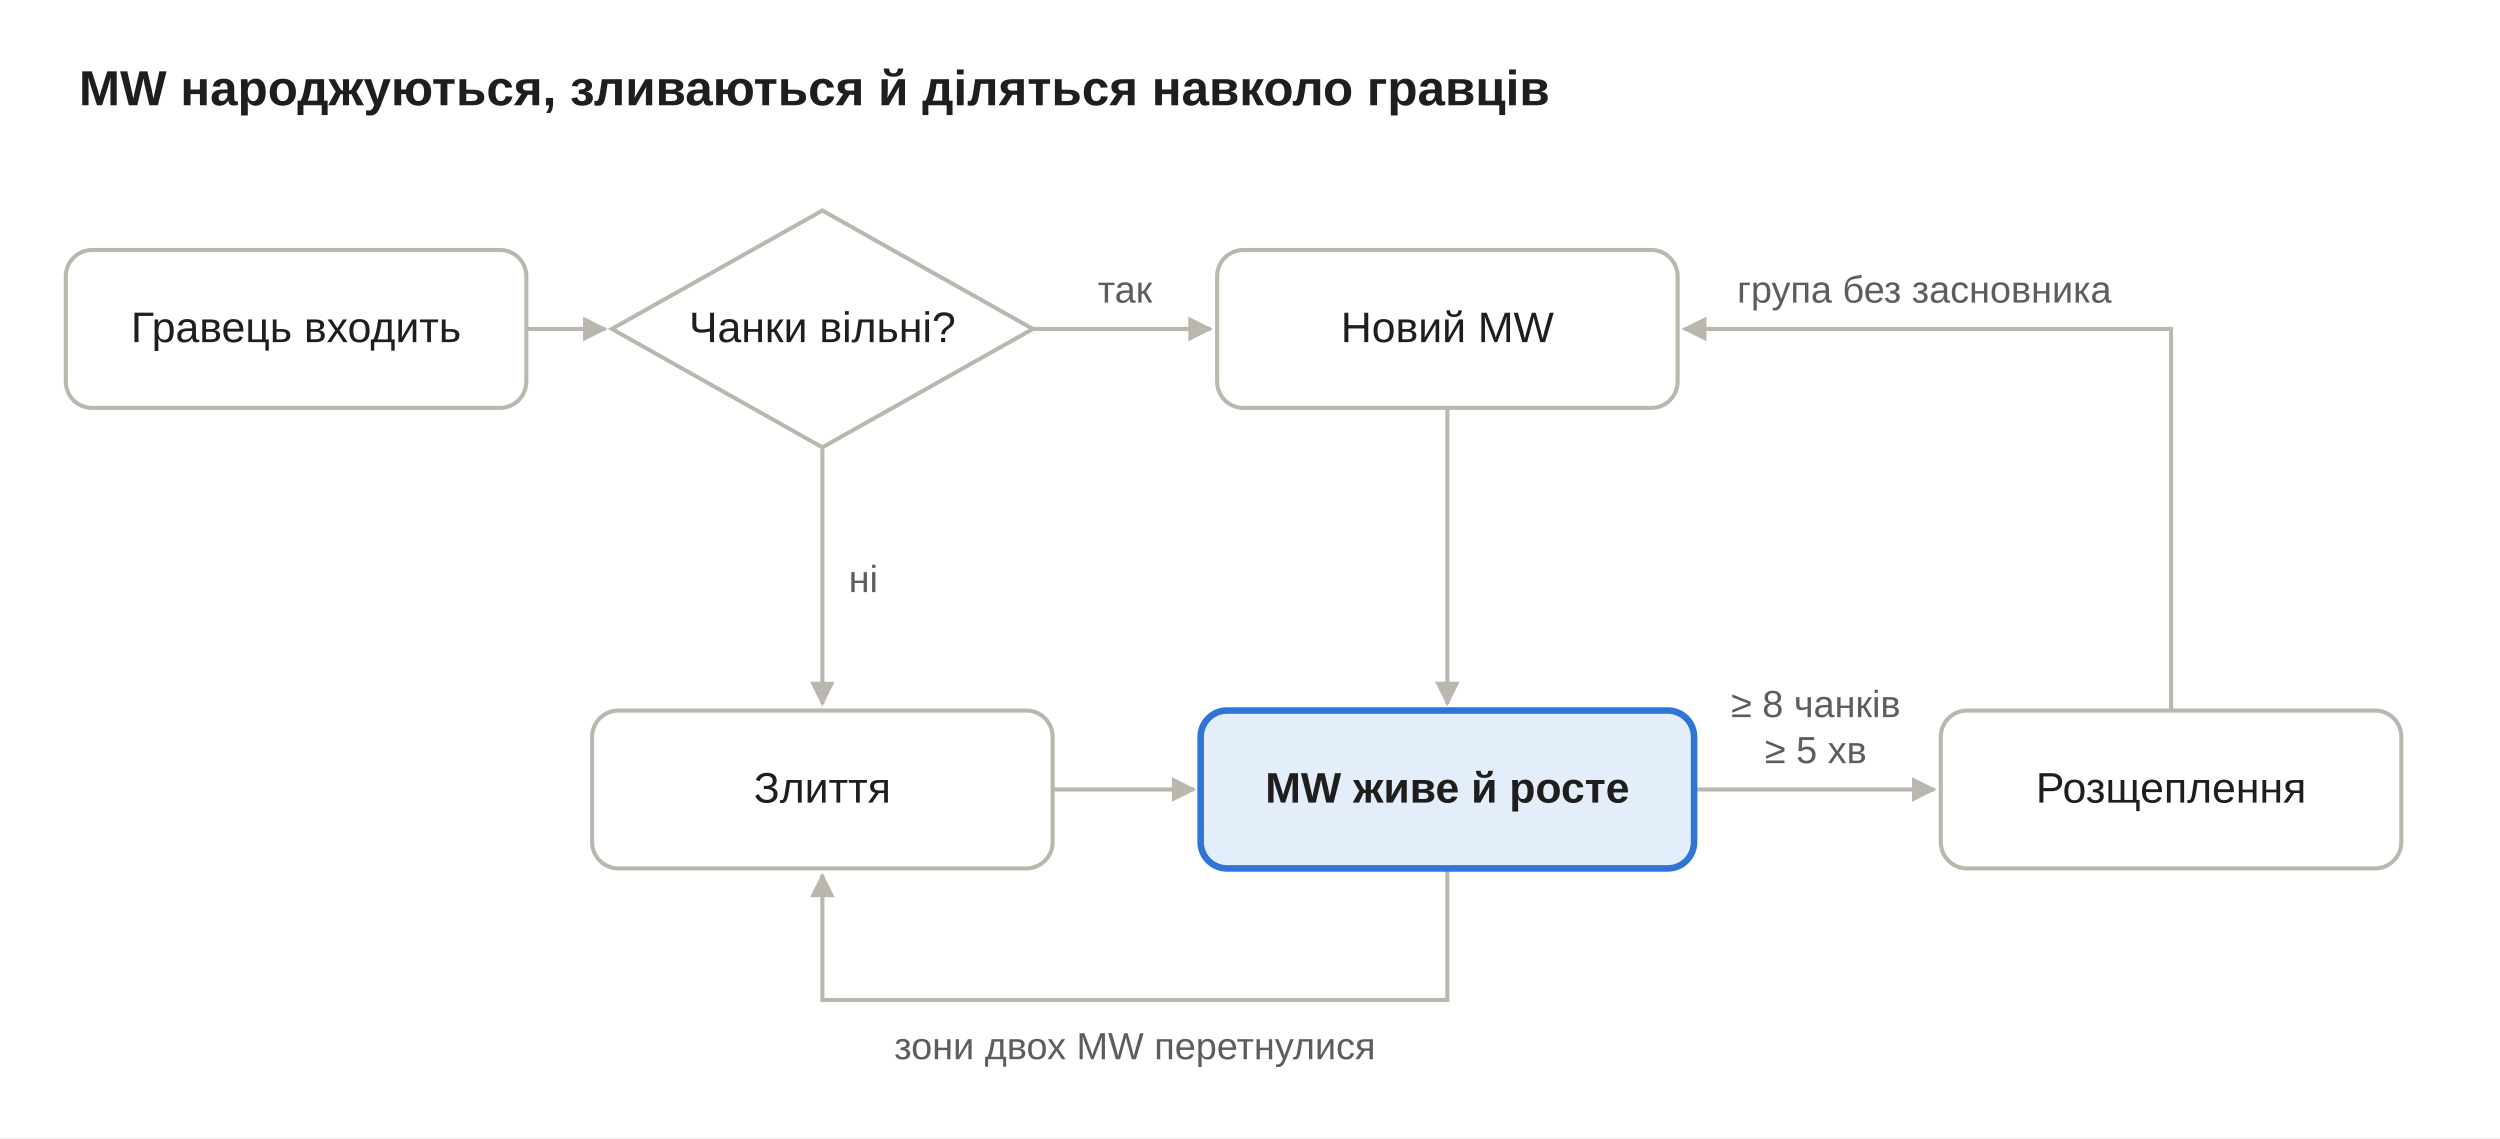
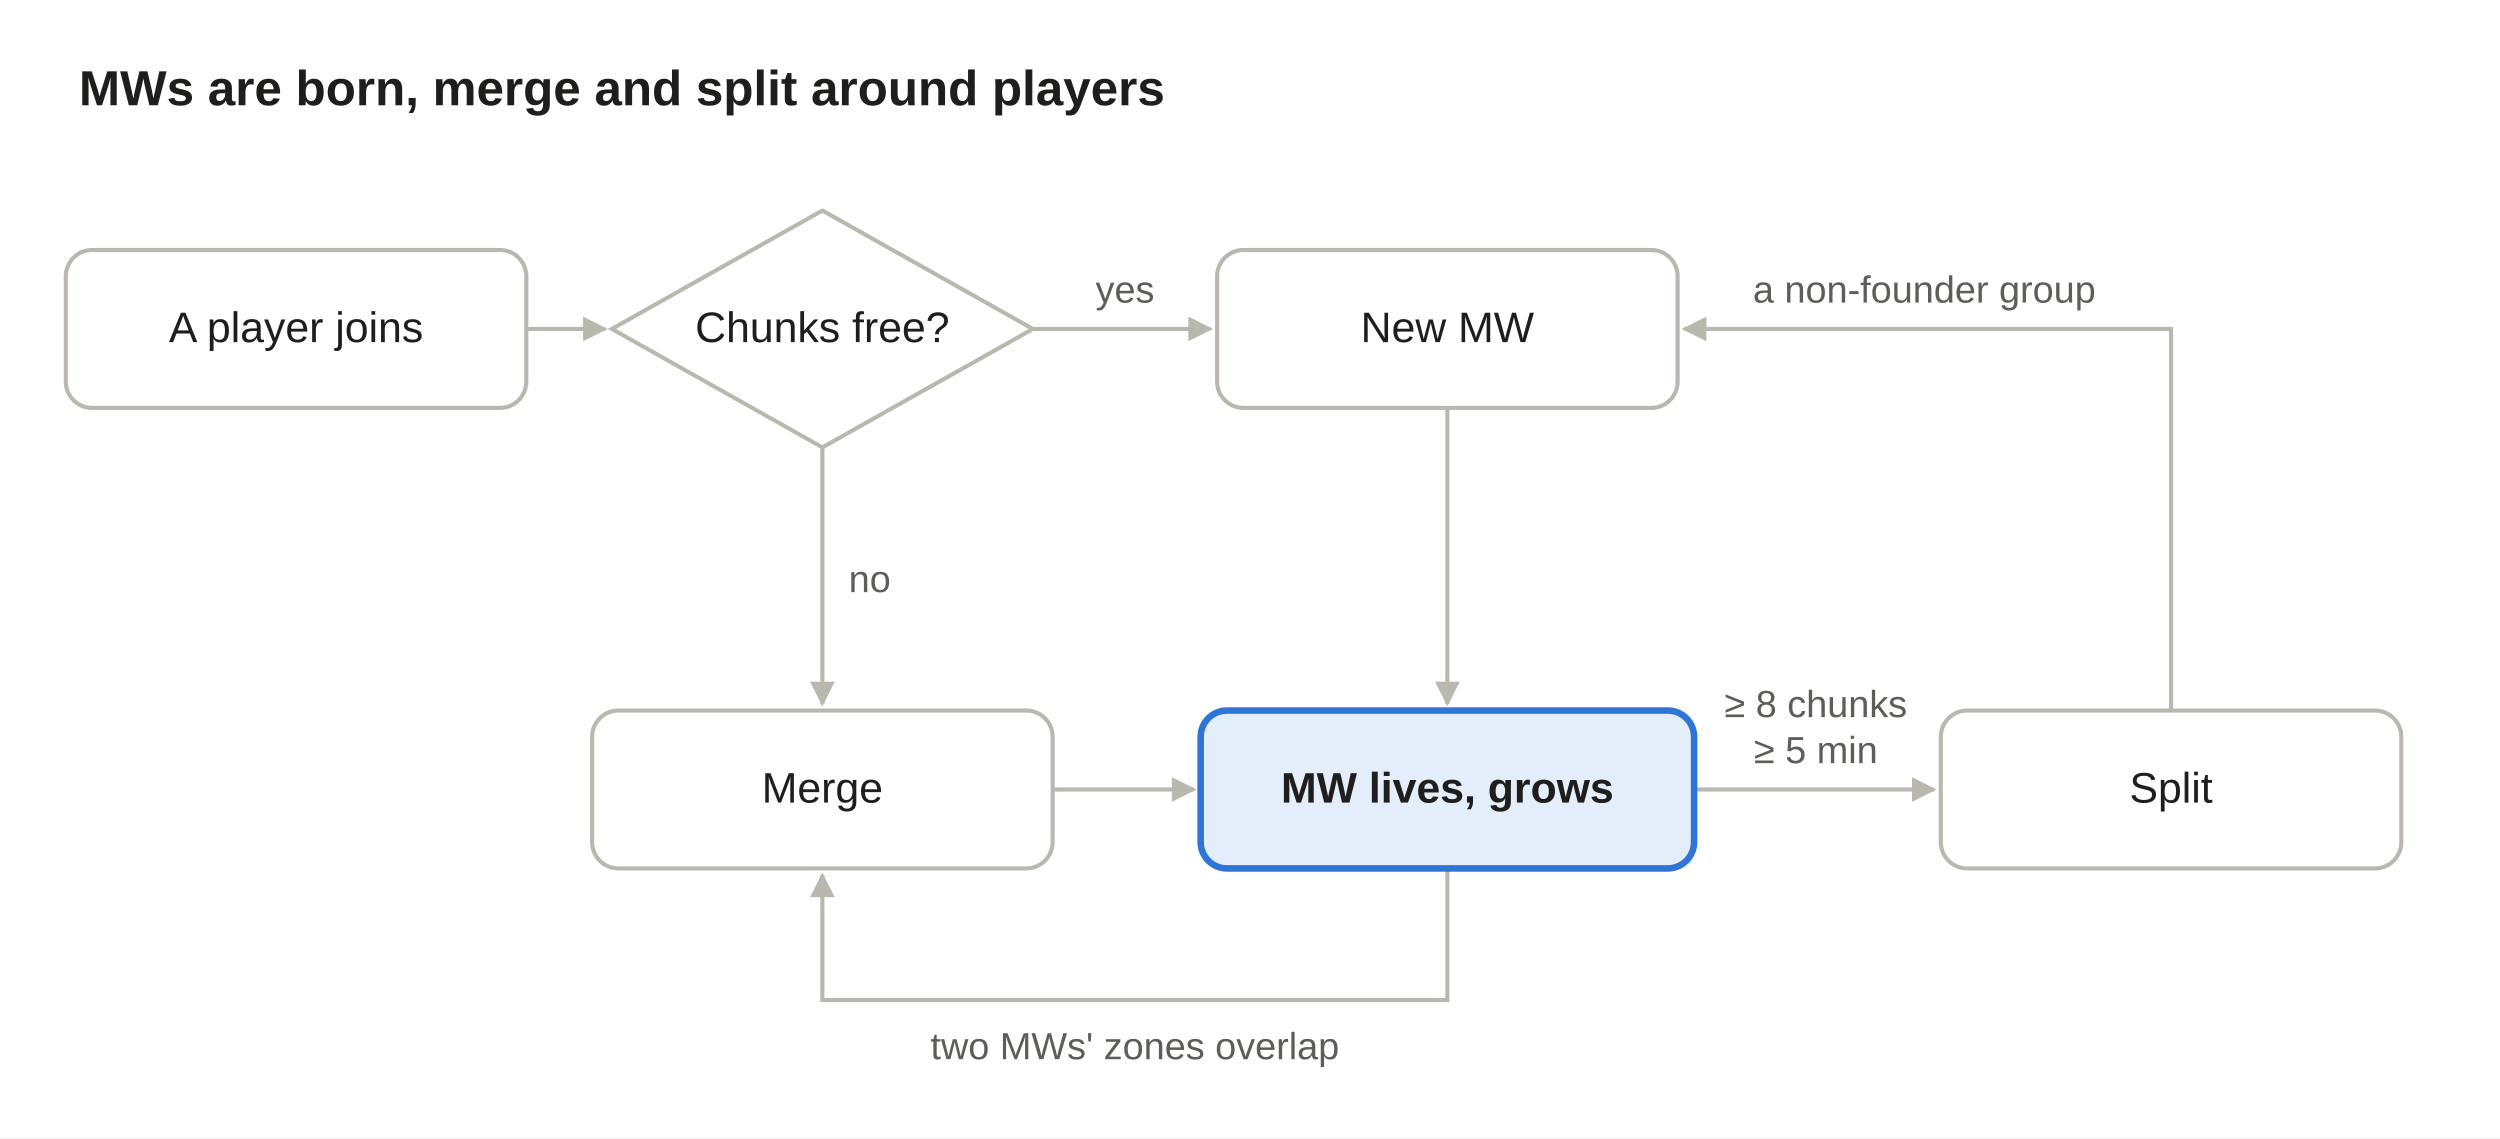
- <svg xmlns="http://www.w3.org/2000/svg" viewBox="0 0 760 346" width="760" height="346" role="img" aria-label="MW народжуються, зливаються й діляться навколо гравців" font-family="'Segoe UI', 'Helvetica Neue', Arial, sans-serif" font-size="13">
+ <svg xmlns="http://www.w3.org/2000/svg" viewBox="0 0 760 346" width="760" height="346" role="img" aria-label="MWs are born, merge and split around players" font-family="'Segoe UI', 'Helvetica Neue', Arial, sans-serif" font-size="13">
  <rect width="760" height="346" fill="#FFFFFF" />
  <defs>
    <marker id="arrow" viewBox="0 0 10 10" refX="9" refY="5" markerWidth="6" markerHeight="6" orient="auto-start-reverse">
      <path d="M0 0L10 5L0 10z" fill="#B9B7AE" />
    </marker>
  </defs>
-   <text x="24" y="32" font-size="15" font-weight="600" fill="#1F1E1D" text-anchor="start">MW народжуються, зливаються й діляться навколо гравців</text>
+   <text x="24" y="32" font-size="15" font-weight="600" fill="#1F1E1D" text-anchor="start">MWs are born, merge and split around players</text>
  <path d="M160 100H184" fill="none" stroke="#B9B7AE" stroke-width="1.25" marker-end="url(#arrow)" />
  <path d="M314 100H368" fill="none" stroke="#B9B7AE" stroke-width="1.25" marker-end="url(#arrow)" />
  <path d="M250 136V214" fill="none" stroke="#B9B7AE" stroke-width="1.25" marker-end="url(#arrow)" />
  <path d="M440 124V214" fill="none" stroke="#B9B7AE" stroke-width="1.25" marker-end="url(#arrow)" />
  <path d="M320 240H363" fill="none" stroke="#B9B7AE" stroke-width="1.25" marker-end="url(#arrow)" />
  <path d="M515 240H588" fill="none" stroke="#B9B7AE" stroke-width="1.25" marker-end="url(#arrow)" />
  <path d="M660 216V100H512" fill="none" stroke="#B9B7AE" stroke-width="1.25" marker-end="url(#arrow)" />
  <path d="M440 264V304H250V266" fill="none" stroke="#B9B7AE" stroke-width="1.25" marker-end="url(#arrow)" />
  <rect x="20.0" y="76" width="140" height="48" rx="8" fill="none" stroke="#B9B7AE" stroke-width="1.25" />
-   <text x="90" y="104" font-size="13" font-weight="400" fill="#1F1E1D" text-anchor="middle">Гравець входить</text>
+   <text x="90" y="104" font-size="13" font-weight="400" fill="#1F1E1D" text-anchor="middle">A player joins</text>
  <polygon points="186,100 250,64 314,100 250,136" fill="none" stroke="#B9B7AE" stroke-width="1.25" />
-   <text x="250" y="104" font-size="13" font-weight="400" fill="#1F1E1D" text-anchor="middle">Чанки вільні?</text>
+   <text x="250" y="104" font-size="13" font-weight="400" fill="#1F1E1D" text-anchor="middle">Chunks free?</text>
  <rect x="370.0" y="76" width="140" height="48" rx="8" fill="none" stroke="#B9B7AE" stroke-width="1.25" />
-   <text x="440" y="104" font-size="13" font-weight="400" fill="#1F1E1D" text-anchor="middle">Новий MW</text>
+   <text x="440" y="104" font-size="13" font-weight="400" fill="#1F1E1D" text-anchor="middle">New MW</text>
  <rect x="365.0" y="216" width="150" height="48" rx="8" fill="#E4EEFB" stroke="#2E75D6" stroke-width="2" />
-   <text x="440" y="244" font-size="13" font-weight="600" fill="#1F1E1D" text-anchor="middle">MW живе й росте</text>
+   <text x="440" y="244" font-size="13" font-weight="600" fill="#1F1E1D" text-anchor="middle">MW lives, grows</text>
  <rect x="180.0" y="216" width="140" height="48" rx="8" fill="none" stroke="#B9B7AE" stroke-width="1.25" />
-   <text x="250" y="244" font-size="13" font-weight="400" fill="#1F1E1D" text-anchor="middle">Злиття</text>
+   <text x="250" y="244" font-size="13" font-weight="400" fill="#1F1E1D" text-anchor="middle">Merge</text>
  <rect x="590.0" y="216" width="140" height="48" rx="8" fill="none" stroke="#B9B7AE" stroke-width="1.25" />
-   <text x="660" y="244" font-size="13" font-weight="400" fill="#1F1E1D" text-anchor="middle">Розщеплення</text>
-   <text x="342" y="92" font-size="11.5" font-weight="400" fill="#5E5D59" text-anchor="middle">так</text>
-   <text x="258" y="180" font-size="11.5" font-weight="400" fill="#5E5D59" text-anchor="start">ні</text>
-   <text x="585" y="92" font-size="11.5" font-weight="400" fill="#5E5D59" text-anchor="middle">група без засновника</text>
-   <text x="552" y="218" font-size="11.5" font-weight="400" fill="#5E5D59" text-anchor="middle">≥ 8 чанків</text>
-   <text x="552" y="232" font-size="11.5" font-weight="400" fill="#5E5D59" text-anchor="middle">≥ 5 хв</text>
-   <text x="345" y="322" font-size="11.5" font-weight="400" fill="#5E5D59" text-anchor="middle">зони двох MW перетнулися</text>
+   <text x="660" y="244" font-size="13" font-weight="400" fill="#1F1E1D" text-anchor="middle">Split</text>
+   <text x="342" y="92" font-size="11.5" font-weight="400" fill="#5E5D59" text-anchor="middle">yes</text>
+   <text x="258" y="180" font-size="11.5" font-weight="400" fill="#5E5D59" text-anchor="start">no</text>
+   <text x="585" y="92" font-size="11.5" font-weight="400" fill="#5E5D59" text-anchor="middle">a non-founder group</text>
+   <text x="552" y="218" font-size="11.5" font-weight="400" fill="#5E5D59" text-anchor="middle">≥ 8 chunks</text>
+   <text x="552" y="232" font-size="11.5" font-weight="400" fill="#5E5D59" text-anchor="middle">≥ 5 min</text>
+   <text x="345" y="322" font-size="11.5" font-weight="400" fill="#5E5D59" text-anchor="middle">two MWs' zones overlap</text>
</svg>
